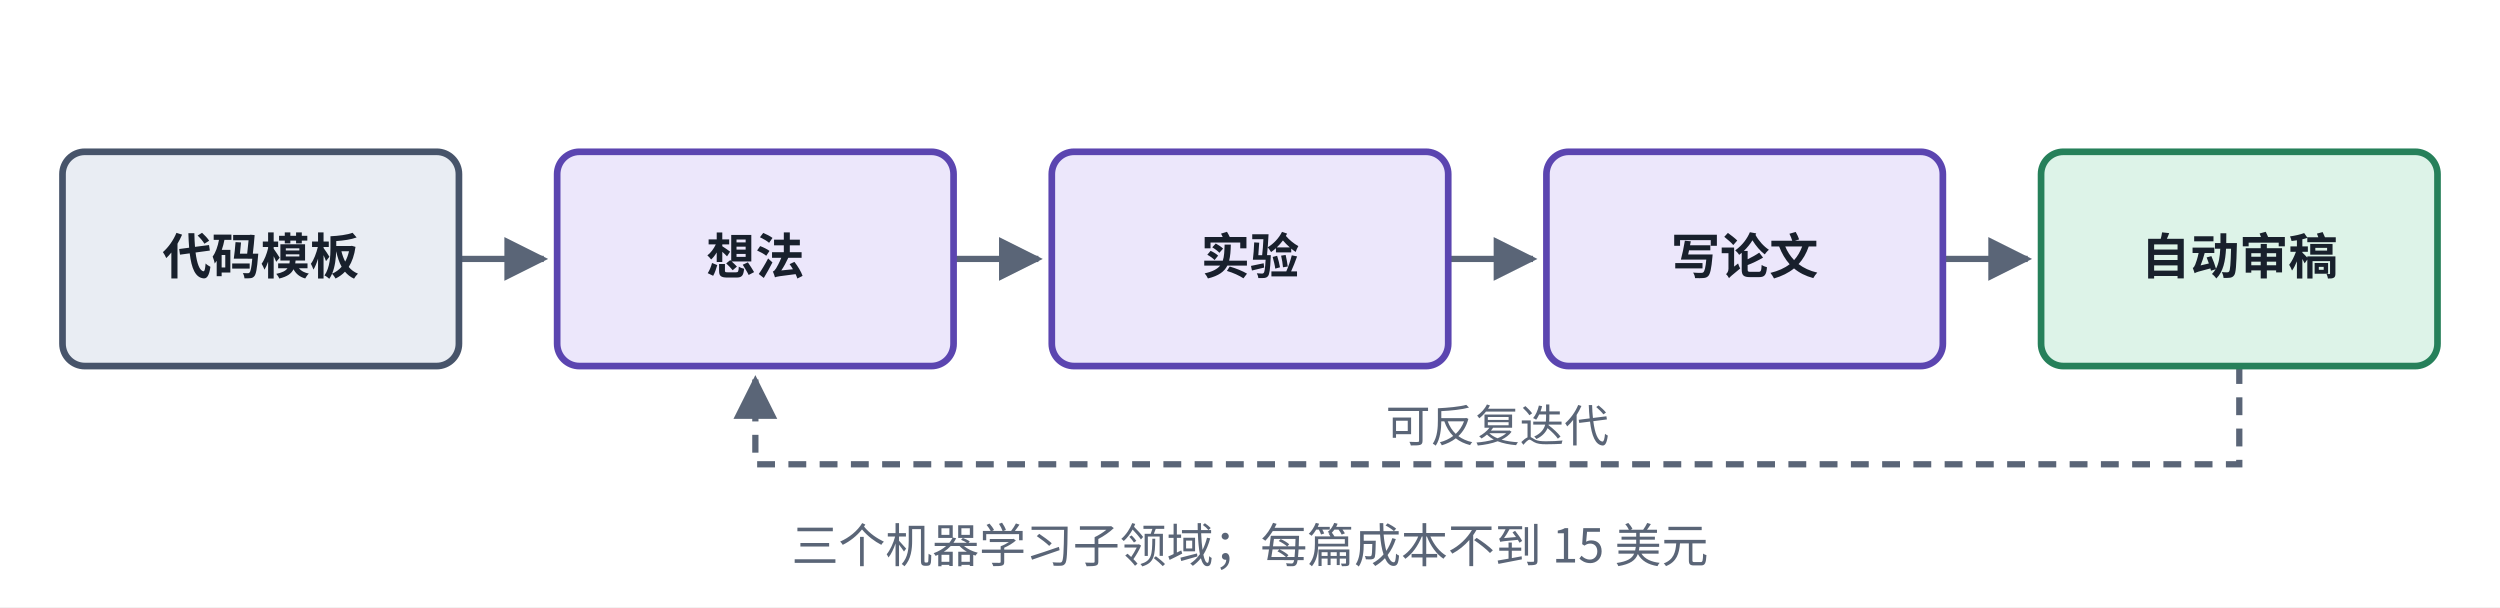
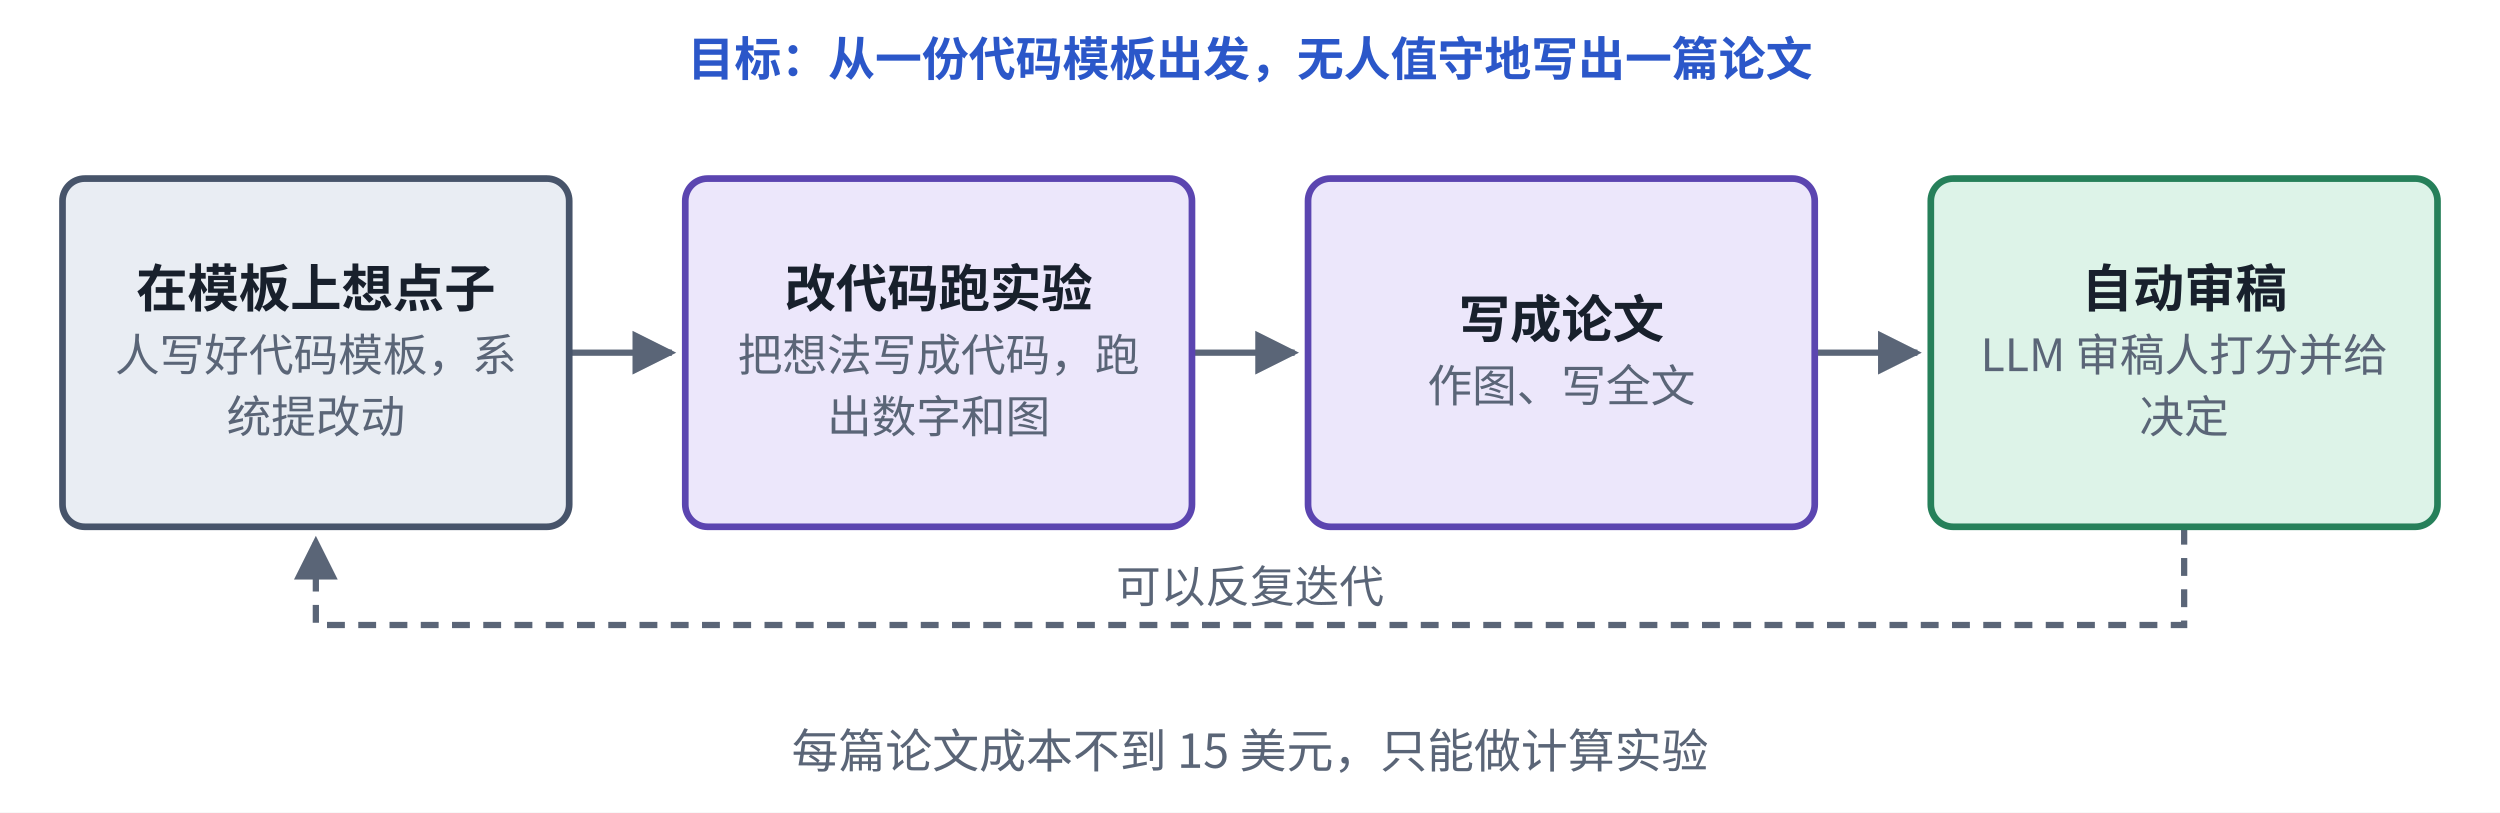
- <svg xmlns="http://www.w3.org/2000/svg" viewBox="0 0 560 136" width="560" height="136" role="img" aria-label="The AI Scientist 结构">
+ <svg xmlns="http://www.w3.org/2000/svg" viewBox="0 0 560 182" width="560" height="182" role="img" aria-label="The AI Scientist 结构">
  <defs>
    <marker id="ah-carda1" viewBox="0 0 10 10" refX="9" refY="5" markerWidth="7" markerHeight="7" orient="auto-start-reverse">
      <path d="M0,0 L10,5 L0,10 z" fill="#5A6577" />
    </marker>
  </defs>
-   <rect x="0" y="0" width="560" height="136" fill="#ffffff" />
-   <path d="M102.8,58 L121.8,58" fill="none" stroke="#5A6577" stroke-width="1.4" marker-end="url(#ah-carda1)" />
-   <path d="M213.6,58 L232.6,58" fill="none" stroke="#5A6577" stroke-width="1.4" marker-end="url(#ah-carda1)" />
-   <path d="M324.4,58 L343.4,58" fill="none" stroke="#5A6577" stroke-width="1.4" marker-end="url(#ah-carda1)" />
-   <path d="M435.2,58 L454.2,58" fill="none" stroke="#5A6577" stroke-width="1.4" marker-end="url(#ah-carda1)" />
-   <path d="M501.6,82 L501.6,104 L169.2,104 L169.2,85" fill="none" stroke="#5A6577" stroke-width="1.4" stroke-dasharray="4 3" marker-end="url(#ah-carda1)" />
-   <rect x="14" y="34" width="88.8" height="48" rx="5" fill="#E9EDF3" stroke="#47546A" stroke-width="1.5" />
-   <rect x="124.8" y="34" width="88.8" height="48" rx="5" fill="#ECE7FB" stroke="#5B45B0" stroke-width="1.5" />
-   <rect x="235.6" y="34" width="88.8" height="48" rx="5" fill="#ECE7FB" stroke="#5B45B0" stroke-width="1.5" />
-   <rect x="346.4" y="34" width="88.8" height="48" rx="5" fill="#ECE7FB" stroke="#5B45B0" stroke-width="1.5" />
-   <rect x="457.2" y="34" width="88.8" height="48" rx="5" fill="#DDF3E8" stroke="#26805A" stroke-width="1.5" />
-   <text x="58.4" y="61.41" text-anchor="middle" font-size="11" font-weight="600" fill="#18202C" font-family="PingFang SC, Noto Sans CJK SC, Microsoft YaHei, sans-serif">代码模板</text>
-   <text x="169.2" y="61.41" text-anchor="middle" font-size="11" font-weight="600" fill="#18202C" font-family="PingFang SC, Noto Sans CJK SC, Microsoft YaHei, sans-serif">想法</text>
-   <text x="280" y="61.41" text-anchor="middle" font-size="11" font-weight="600" fill="#18202C" font-family="PingFang SC, Noto Sans CJK SC, Microsoft YaHei, sans-serif">实验</text>
-   <text x="390.8" y="61.41" text-anchor="middle" font-size="11" font-weight="600" fill="#18202C" font-family="PingFang SC, Noto Sans CJK SC, Microsoft YaHei, sans-serif">写论文</text>
-   <text x="501.6" y="61.41" text-anchor="middle" font-size="11" font-weight="600" fill="#18202C" font-family="PingFang SC, Noto Sans CJK SC, Microsoft YaHei, sans-serif">自动审稿</text>
-   <text x="335.4" y="99" text-anchor="middle" font-size="10" font-weight="400" fill="#5A6577" font-family="PingFang SC, Noto Sans CJK SC, Microsoft YaHei, sans-serif" style="paint-order:stroke;stroke-width:4px;stroke-linejoin:round" stroke="#ffffff">可反复迭代</text>
-   <text x="280" y="126" text-anchor="middle" font-size="10.5" font-weight="500" fill="#5A6577" font-family="PingFang SC, Noto Sans CJK SC, Microsoft YaHei, sans-serif">三个机器学习子领域；每篇成本不到 15 美元</text>
+   <rect x="0" y="0" width="560" height="182" fill="#ffffff" />
+   <path d="M127.5,79 L150.5,79" fill="none" stroke="#5A6577" stroke-width="1.4" marker-end="url(#ah-carda1)" />
+   <path d="M267,79 L290,79" fill="none" stroke="#5A6577" stroke-width="1.4" marker-end="url(#ah-carda1)" />
+   <path d="M406.5,79 L429.5,79" fill="none" stroke="#5A6577" stroke-width="1.4" marker-end="url(#ah-carda1)" />
+   <path d="M489.25,118 L489.25,140 L70.75,140 L70.75,121" fill="none" stroke="#5A6577" stroke-width="1.4" stroke-dasharray="4 3" marker-end="url(#ah-carda1)" />
+   <rect x="14" y="40" width="113.5" height="78" rx="5" fill="#E9EDF3" stroke="#47546A" stroke-width="1.5" />
+   <rect x="153.5" y="40" width="113.5" height="78" rx="5" fill="#ECE7FB" stroke="#5B45B0" stroke-width="1.5" />
+   <rect x="293" y="40" width="113.5" height="78" rx="5" fill="#ECE7FB" stroke="#5B45B0" stroke-width="1.5" />
+   <rect x="432.5" y="40" width="113.5" height="78" rx="5" fill="#DDF3E8" stroke="#26805A" stroke-width="1.5" />
+   <text x="280" y="17" text-anchor="middle" font-size="10.5" font-weight="600" fill="#2B57C9" font-family="PingFang SC, Noto Sans CJK SC, Microsoft YaHei, sans-serif">目标：从一份代码模板出发，无人值守地写出一篇论文</text>
+   <text x="70.75" y="68.765" text-anchor="middle" font-size="11.5" font-weight="600" fill="#18202C" font-family="PingFang SC, Noto Sans CJK SC, Microsoft YaHei, sans-serif">在模板上想点子</text>
+   <text x="70.75" y="83.135" text-anchor="middle" font-size="10" font-weight="400" fill="#5A6577" font-family="PingFang SC, Noto Sans CJK SC, Microsoft YaHei, sans-serif">人写好代码模板，系</text>
+   <text x="70.75" y="96.935" text-anchor="middle" font-size="10" font-weight="400" fill="#5A6577" font-family="PingFang SC, Noto Sans CJK SC, Microsoft YaHei, sans-serif">统提改动</text>
+   <text x="210.25" y="68.765" text-anchor="middle" font-size="11.5" font-weight="600" fill="#18202C" font-family="PingFang SC, Noto Sans CJK SC, Microsoft YaHei, sans-serif">改代码跑实验</text>
+   <text x="210.25" y="83.135" text-anchor="middle" font-size="10" font-weight="400" fill="#5A6577" font-family="PingFang SC, Noto Sans CJK SC, Microsoft YaHei, sans-serif">把想法写成代码，跑</text>
+   <text x="210.25" y="96.935" text-anchor="middle" font-size="10" font-weight="400" fill="#5A6577" font-family="PingFang SC, Noto Sans CJK SC, Microsoft YaHei, sans-serif">出数字和图</text>
+   <text x="349.75" y="75.665" text-anchor="middle" font-size="11.5" font-weight="600" fill="#18202C" font-family="PingFang SC, Noto Sans CJK SC, Microsoft YaHei, sans-serif">写成论文</text>
+   <text x="349.75" y="90.035" text-anchor="middle" font-size="10" font-weight="400" fill="#5A6577" font-family="PingFang SC, Noto Sans CJK SC, Microsoft YaHei, sans-serif">作图、写全文</text>
+   <text x="489.25" y="68.765" text-anchor="middle" font-size="11.5" font-weight="600" fill="#18202C" font-family="PingFang SC, Noto Sans CJK SC, Microsoft YaHei, sans-serif">自动审稿</text>
+   <text x="489.25" y="83.135" text-anchor="middle" font-size="10" font-weight="400" fill="#5A6577" font-family="PingFang SC, Noto Sans CJK SC, Microsoft YaHei, sans-serif">LLM 审稿人打分并给</text>
+   <text x="489.25" y="96.935" text-anchor="middle" font-size="10" font-weight="400" fill="#5A6577" font-family="PingFang SC, Noto Sans CJK SC, Microsoft YaHei, sans-serif">决定</text>
+   <text x="280" y="135" text-anchor="middle" font-size="10" font-weight="400" fill="#5A6577" font-family="PingFang SC, Noto Sans CJK SC, Microsoft YaHei, sans-serif" style="paint-order:stroke;stroke-width:4px;stroke-linejoin:round" stroke="#ffffff">可以反复迭代</text>
+   <text x="280" y="172" text-anchor="middle" font-size="10.5" font-weight="500" fill="#5A6577" font-family="PingFang SC, Noto Sans CJK SC, Microsoft YaHei, sans-serif">每篇论文成本不到 15 美元，只能做计算实验</text>
</svg>
